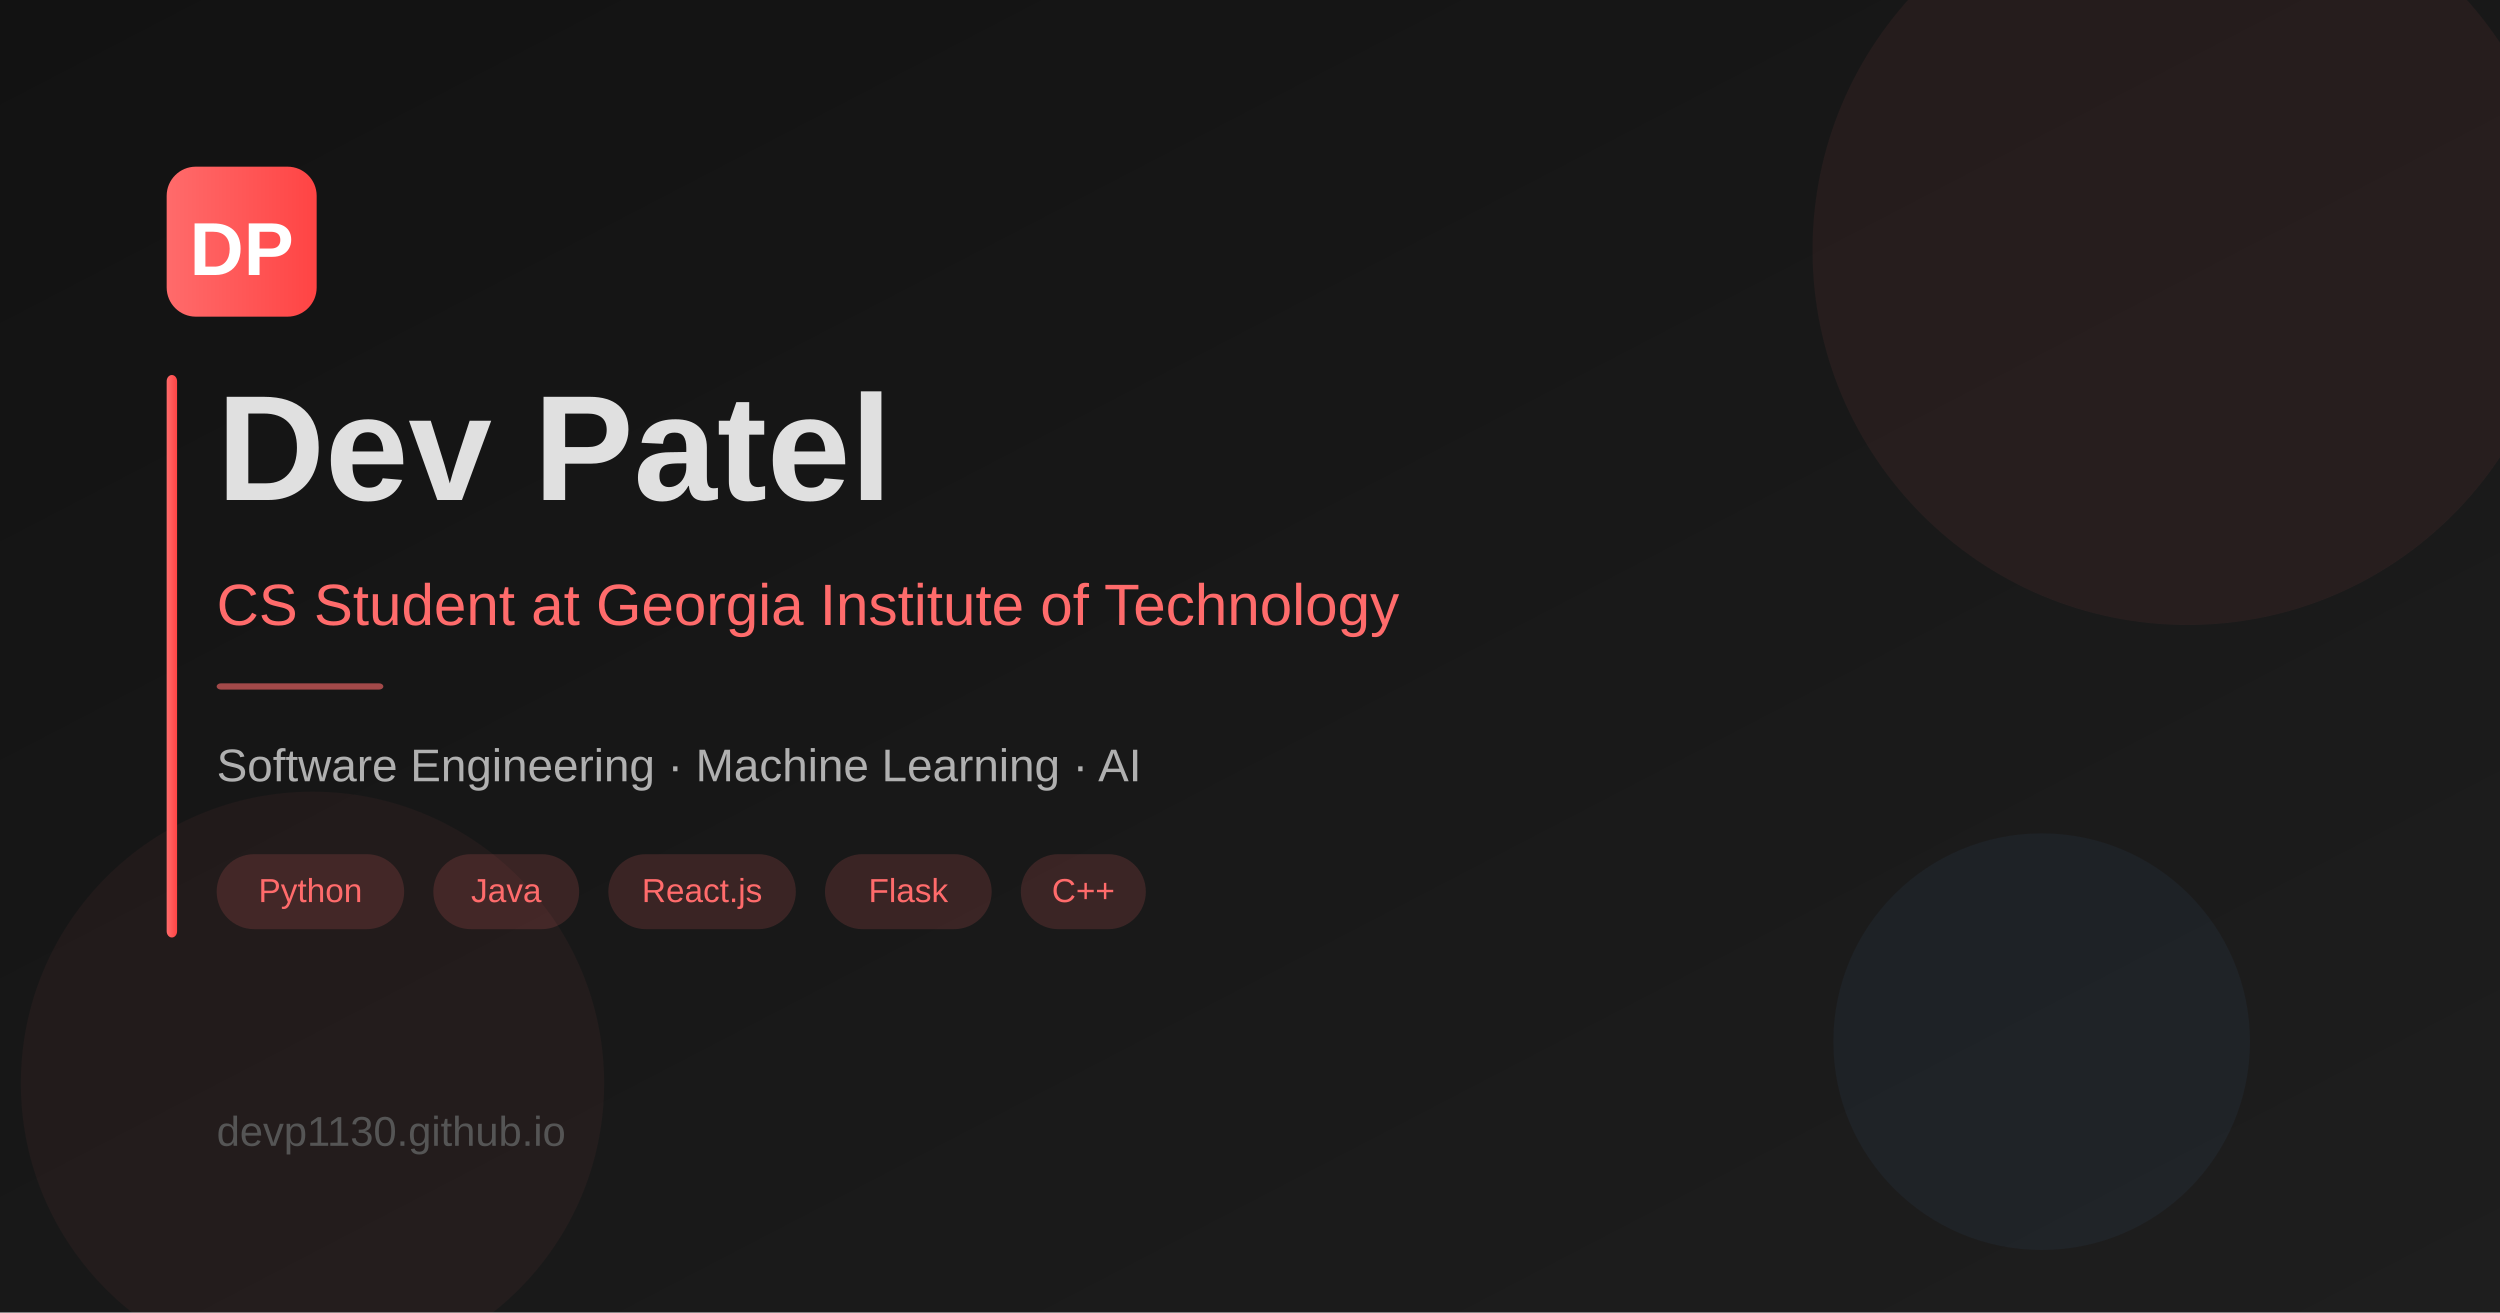
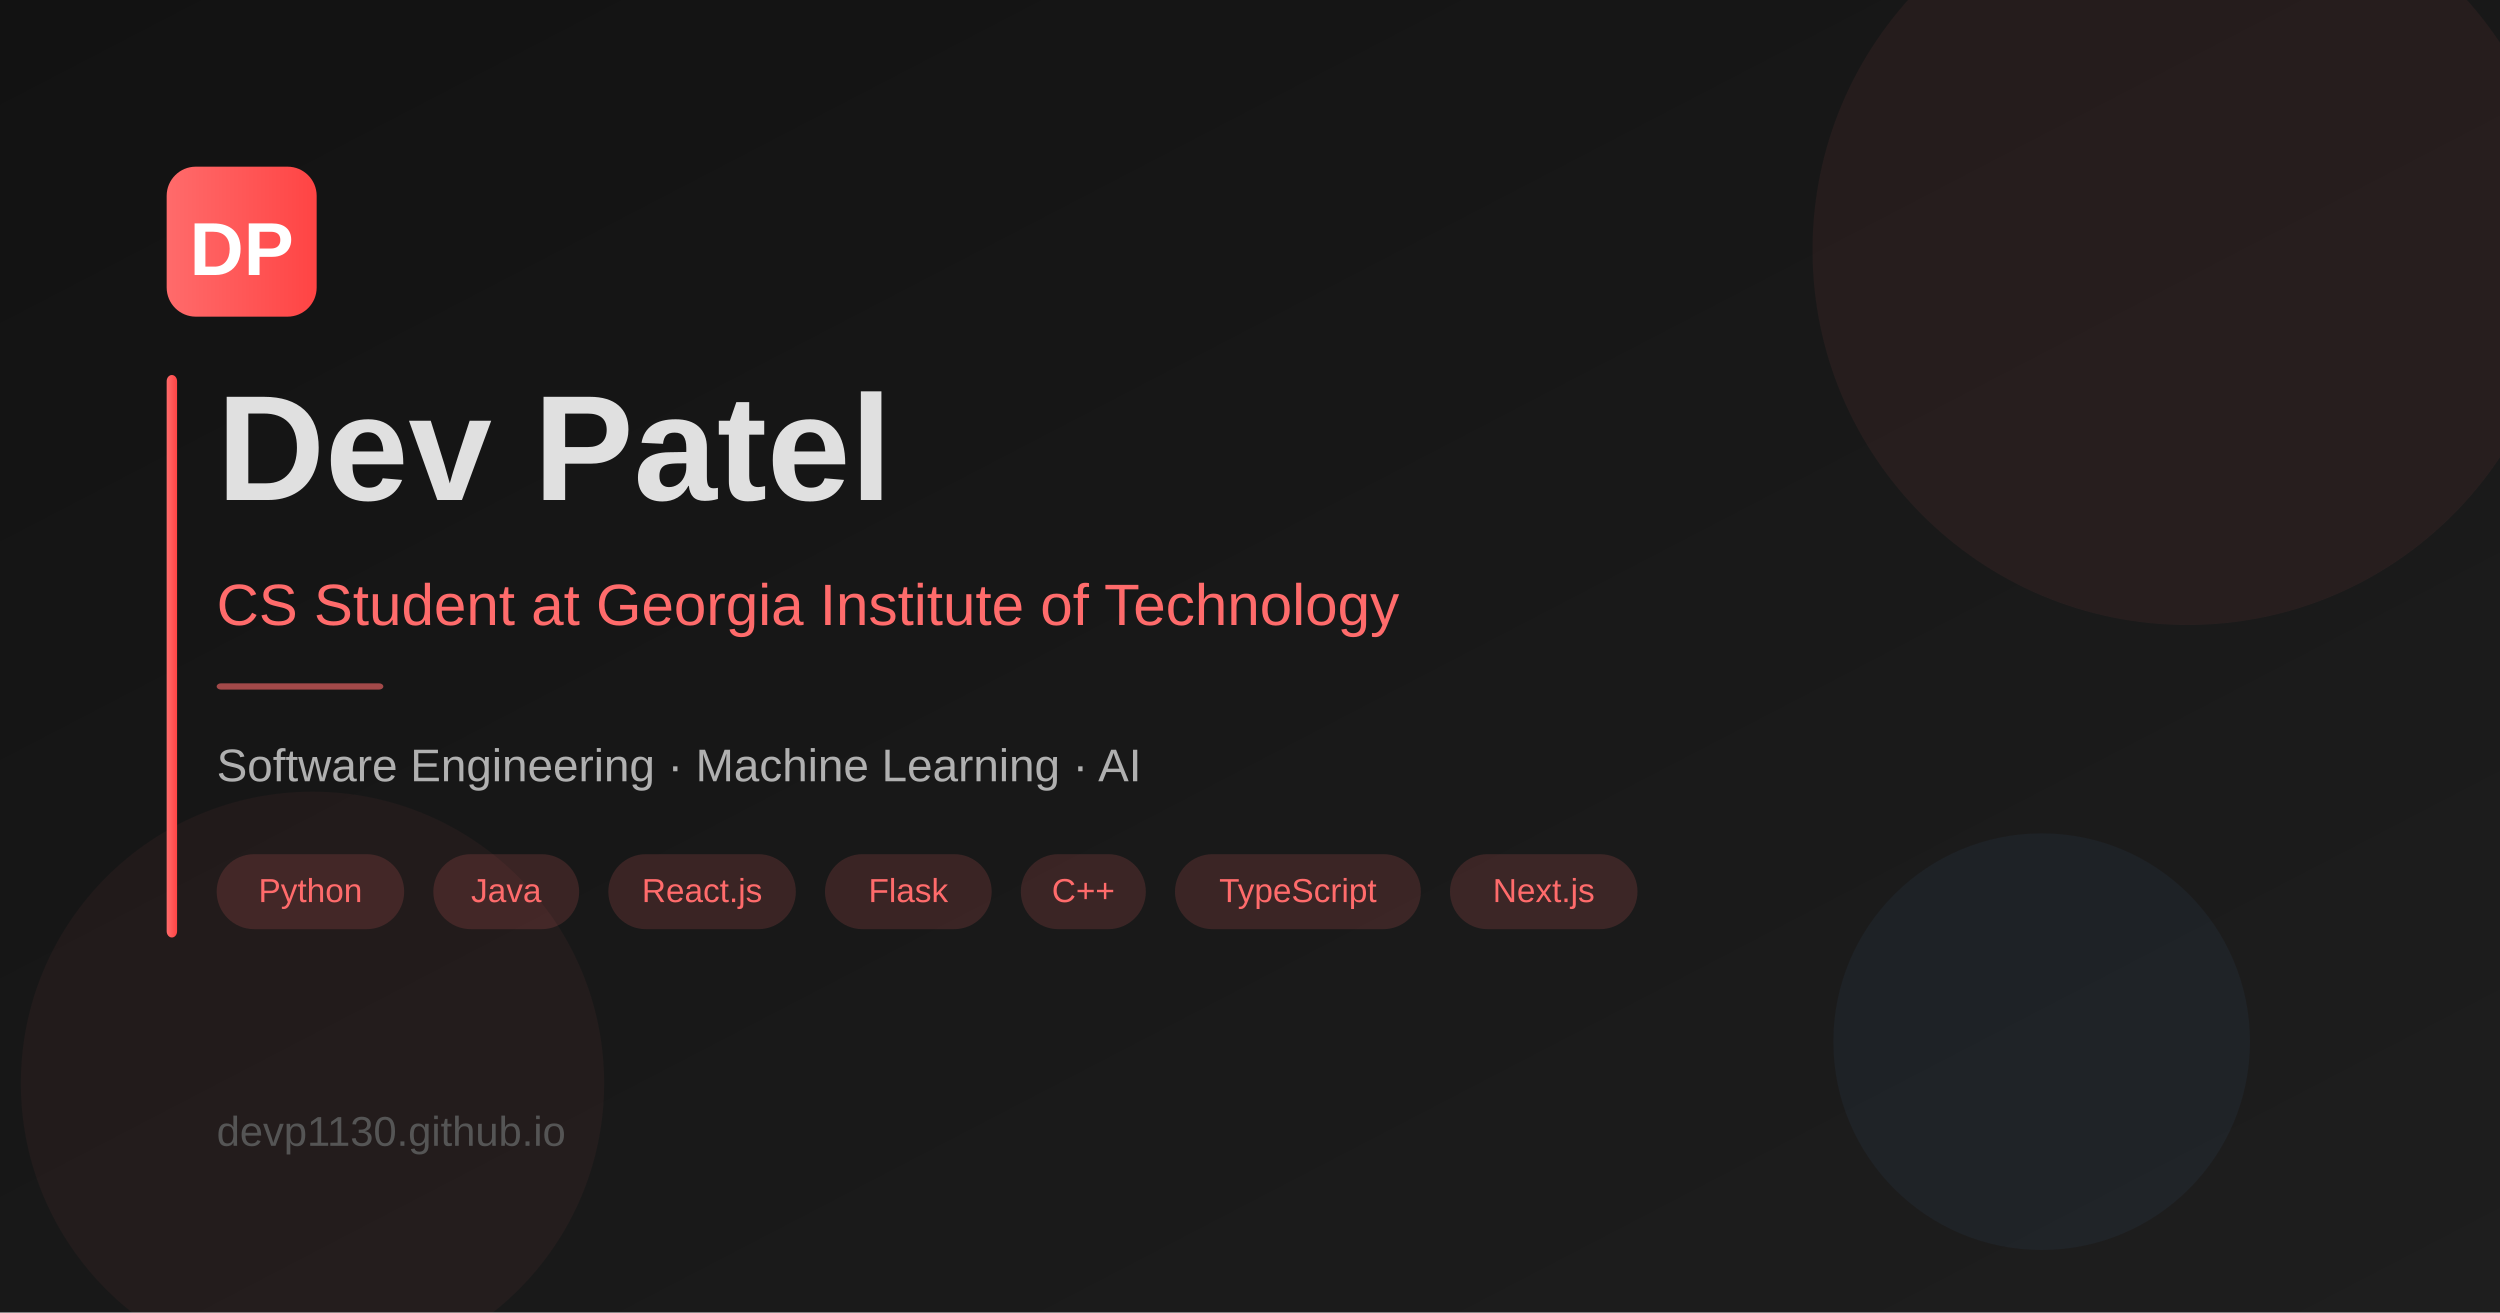
<svg xmlns="http://www.w3.org/2000/svg" width="1200" height="630" viewBox="0 0 1200 630">
  <defs>
    <linearGradient id="bg" x1="0%" y1="0%" x2="100%" y2="100%">
      <stop offset="0%" style="stop-color:#121212" />
      <stop offset="100%" style="stop-color:#1e1e1e" />
    </linearGradient>
    <linearGradient id="accent" x1="0%" y1="0%" x2="100%" y2="0%">
      <stop offset="0%" style="stop-color:#FF6B6B" />
      <stop offset="100%" style="stop-color:#ff4444" />
    </linearGradient>
  </defs>
  <rect width="1200" height="630" fill="url(#bg)" />
  <circle cx="1050" cy="120" r="180" fill="#FF6B6B" opacity="0.06" />
  <circle cx="150" cy="520" r="140" fill="#FF6B6B" opacity="0.05" />
  <circle cx="980" cy="500" r="100" fill="#58a6ff" opacity="0.05" />
  <rect x="80" y="180" width="5" height="270" rx="3" fill="url(#accent)" />
  <rect x="80" y="80" width="72" height="72" rx="14" fill="url(#accent)" />
  <text x="116" y="132" font-family="Arial, Helvetica, sans-serif" font-size="36" font-weight="700" fill="white" text-anchor="middle">DP</text>
  <text x="104" y="240" font-family="Arial, Helvetica, sans-serif" font-size="72" font-weight="700" fill="#E0E0E0">Dev Patel</text>
  <text x="104" y="300" font-family="Arial, Helvetica, sans-serif" font-size="28" font-weight="400" fill="#FF6B6B">CS Student at Georgia Institute of Technology</text>
  <rect x="104" y="328" width="80" height="3" rx="2" fill="#FF6B6B" opacity="0.6" />
  <text x="104" y="375" font-family="Arial, Helvetica, sans-serif" font-size="22" fill="#B0B0B0">Software Engineering  ·  Machine Learning  ·  AI</text>
  <rect x="104" y="410" width="90" height="36" rx="18" fill="#FF6B6B" opacity="0.15" />
  <text x="149" y="433" font-family="Arial, Helvetica, sans-serif" font-size="16" fill="#FF6B6B" text-anchor="middle">Python</text>
  <rect x="208" y="410" width="70" height="36" rx="18" fill="#FF6B6B" opacity="0.15" />
  <text x="243" y="433" font-family="Arial, Helvetica, sans-serif" font-size="16" fill="#FF6B6B" text-anchor="middle">Java</text>
  <rect x="292" y="410" width="90" height="36" rx="18" fill="#FF6B6B" opacity="0.15" />
  <text x="337" y="433" font-family="Arial, Helvetica, sans-serif" font-size="16" fill="#FF6B6B" text-anchor="middle">React.js</text>
  <rect x="396" y="410" width="80" height="36" rx="18" fill="#FF6B6B" opacity="0.15" />
  <text x="436" y="433" font-family="Arial, Helvetica, sans-serif" font-size="16" fill="#FF6B6B" text-anchor="middle">Flask</text>
  <rect x="490" y="410" width="60" height="36" rx="18" fill="#FF6B6B" opacity="0.15" />
  <text x="520" y="433" font-family="Arial, Helvetica, sans-serif" font-size="16" fill="#FF6B6B" text-anchor="middle">C++</text>
+   <rect x="564" y="410" width="118" height="36" rx="18" fill="#FF6B6B" opacity="0.15" />
+   <text x="623" y="433" font-family="Arial, Helvetica, sans-serif" font-size="16" fill="#FF6B6B" text-anchor="middle">TypeScript</text>
+   <rect x="696" y="410" width="90" height="36" rx="18" fill="#FF6B6B" opacity="0.15" />
+   <text x="741" y="433" font-family="Arial, Helvetica, sans-serif" font-size="16" fill="#FF6B6B" text-anchor="middle">Next.js</text>
  <text x="104" y="550" font-family="Arial, Helvetica, sans-serif" font-size="20" fill="#555555">devp1130.github.io</text>
</svg>
